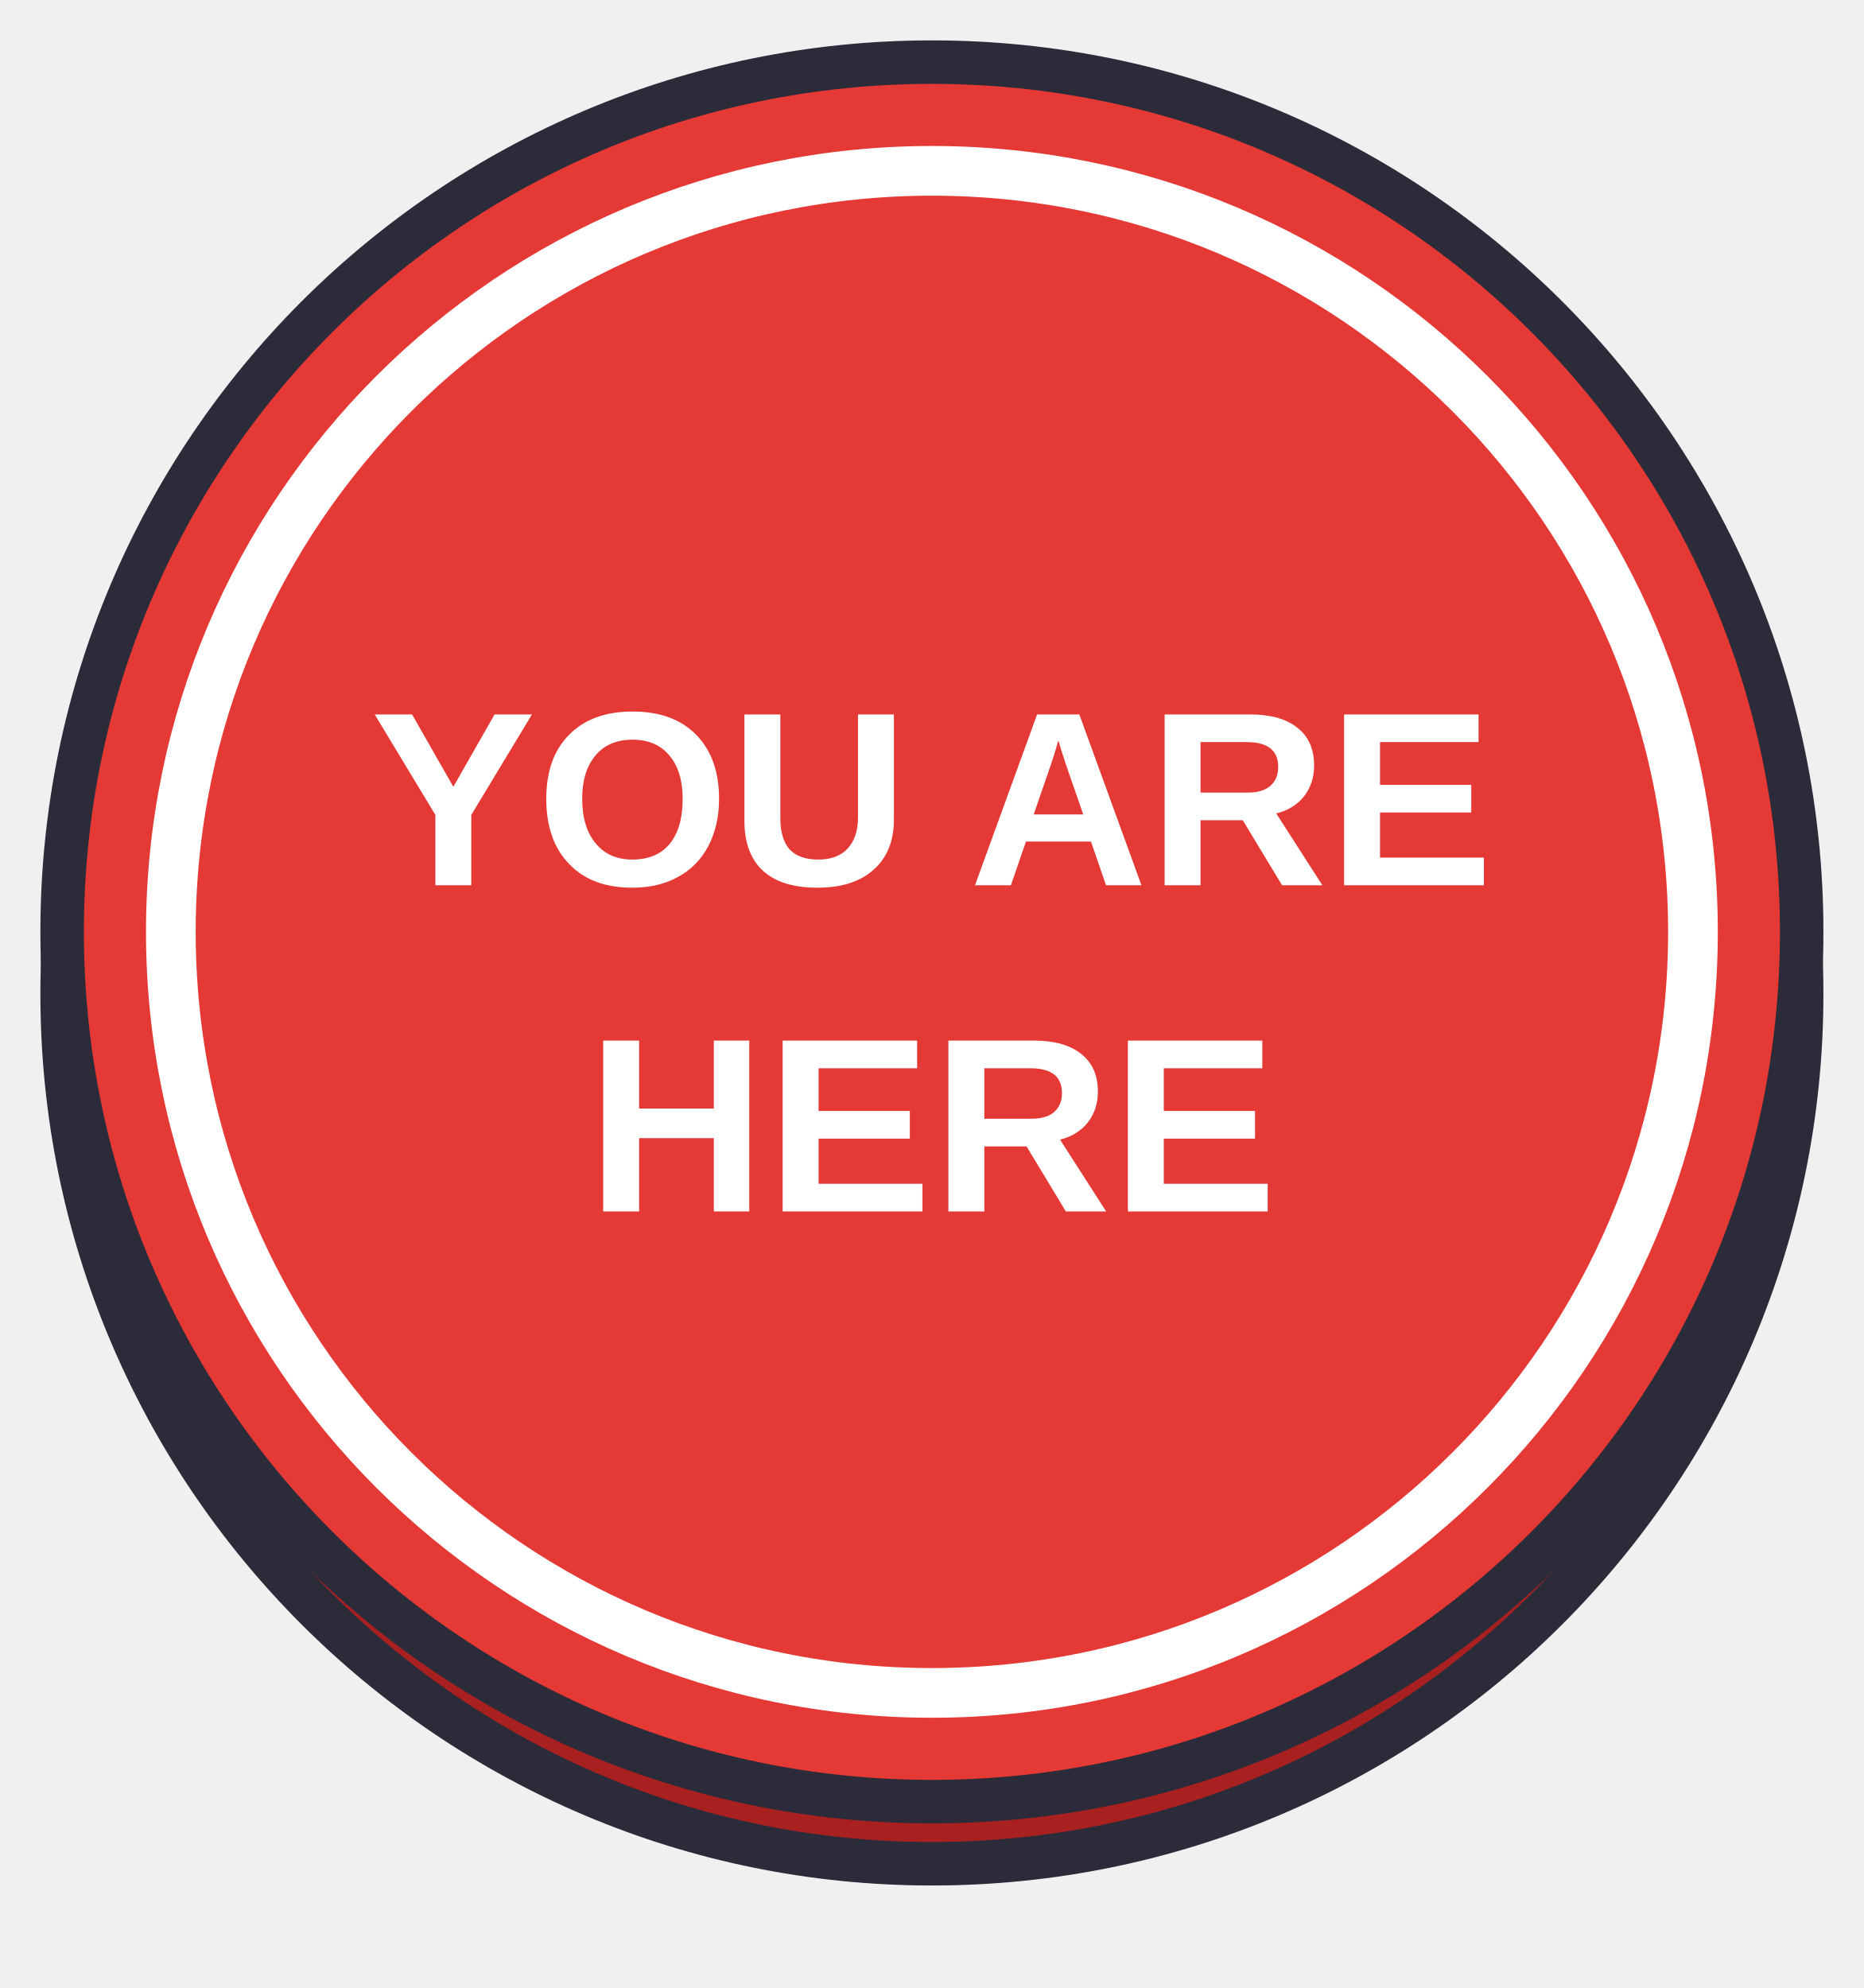
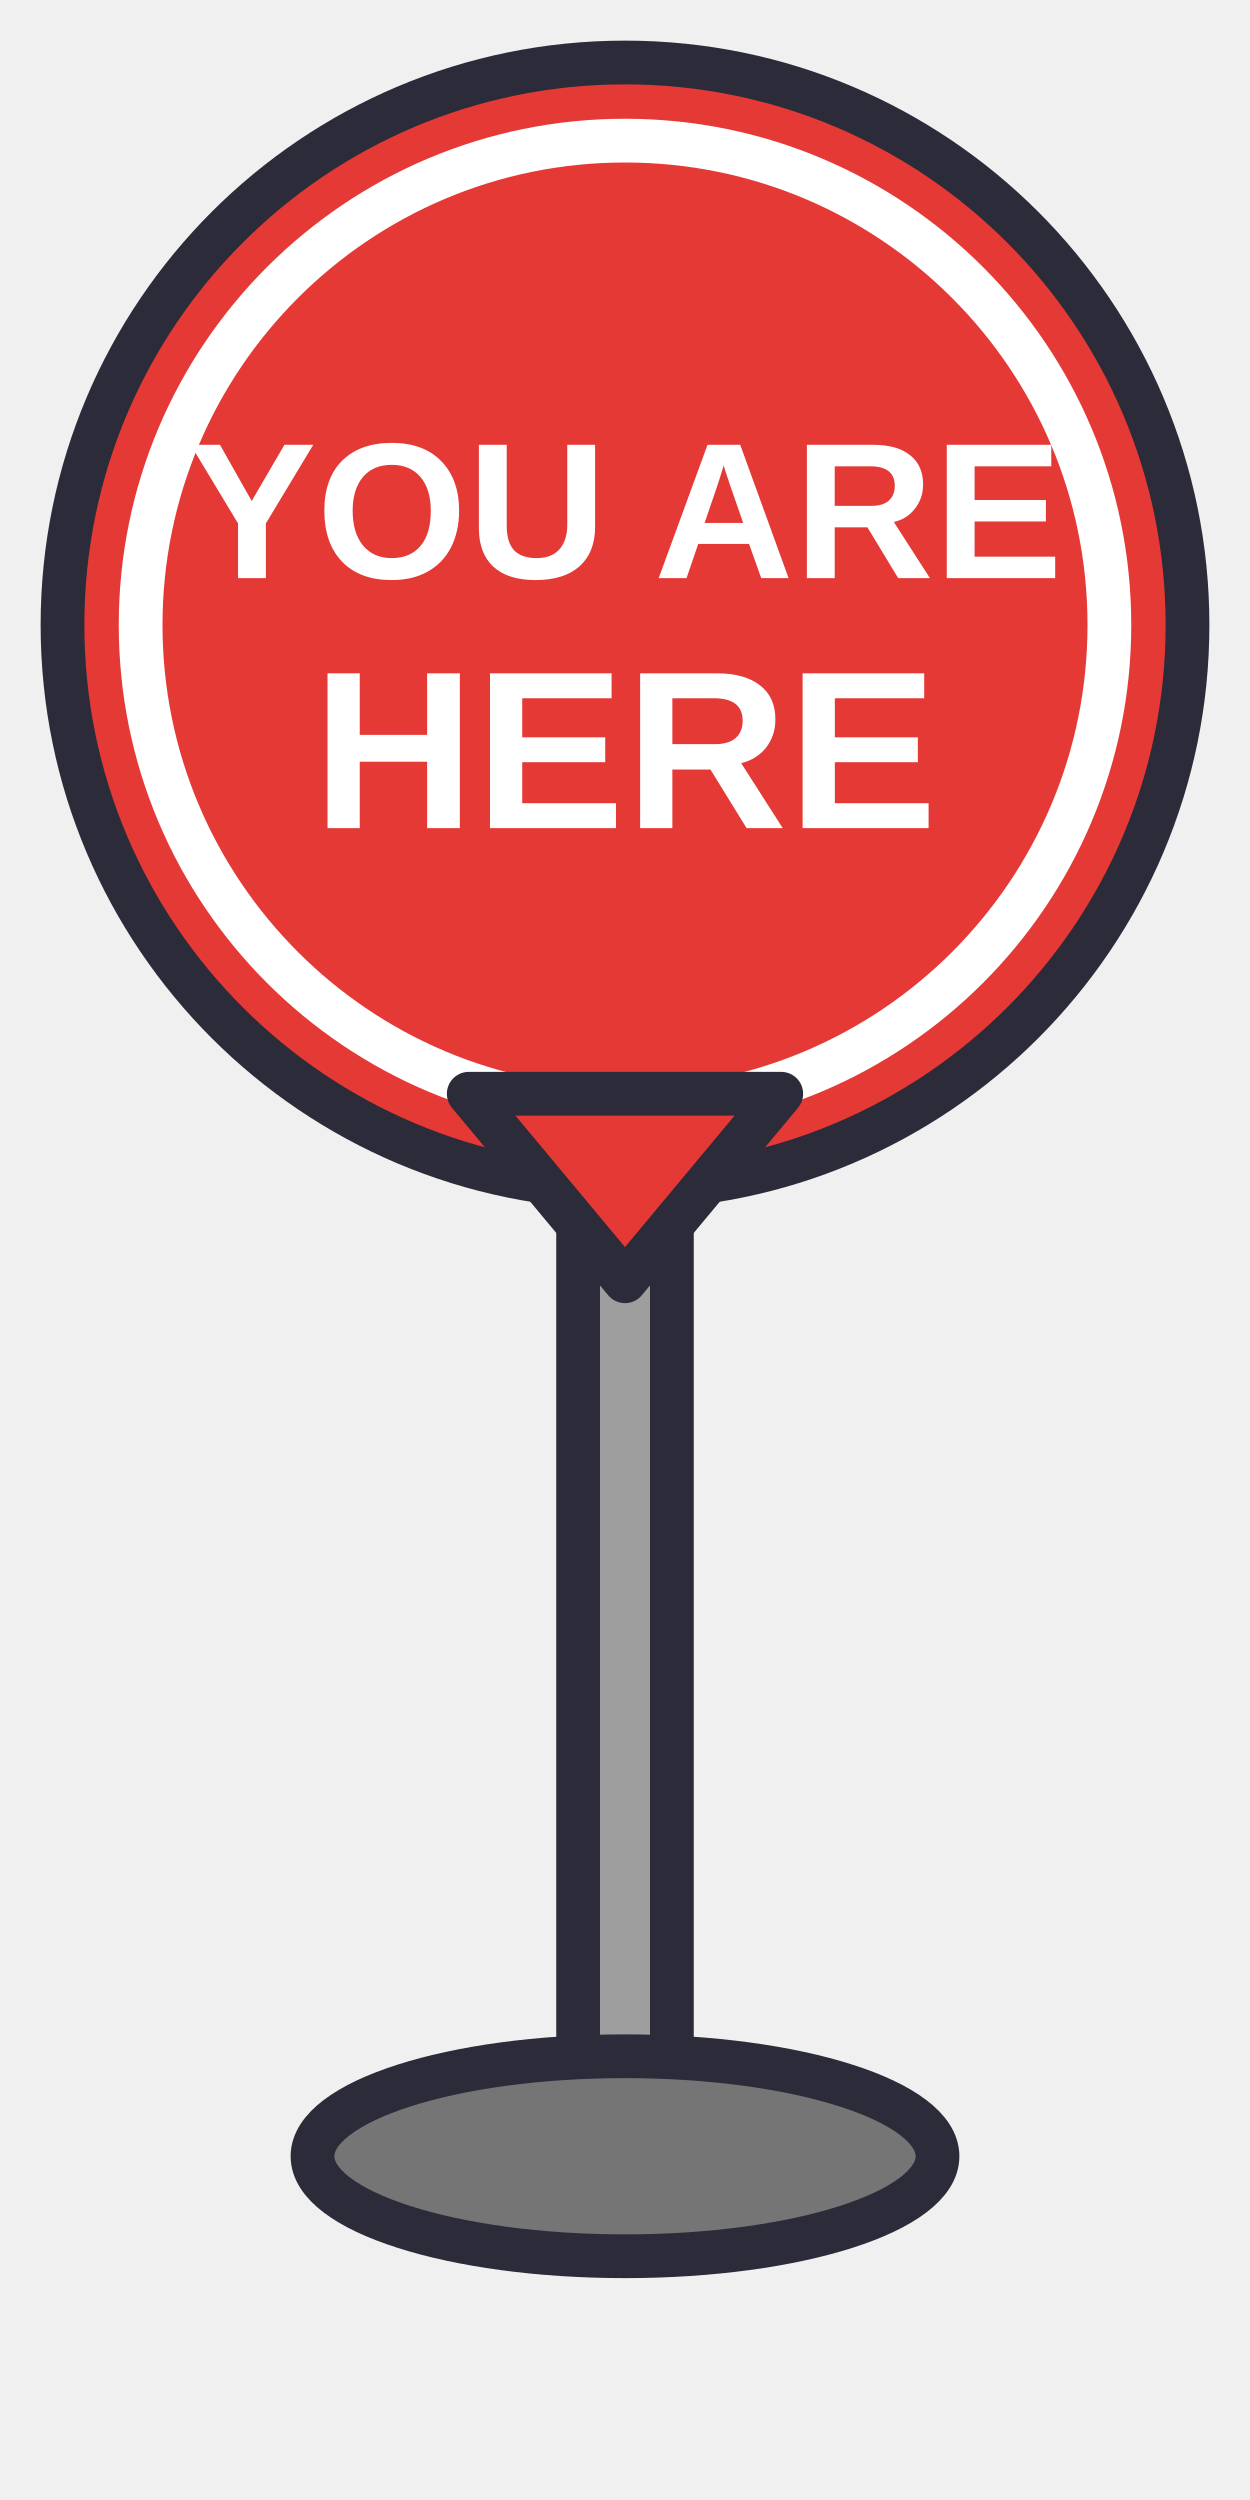
- <svg xmlns="http://www.w3.org/2000/svg" viewBox="2 2 60 64" width="60" height="64">
-   <circle cx="32" cy="34" r="28" fill="#a82020" stroke="#2b2b3a" stroke-width="1.4" stroke-linejoin="round" />
-   <circle cx="32" cy="32" r="28" fill="#e53935" stroke="#2b2b3a" stroke-width="1.4" stroke-linejoin="round" />
-   <circle cx="32" cy="32" r="24.5" fill="none" stroke="#fff" stroke-width="1.6" />
-   <text x="32" y="30.5" font-family="Arial, Helvetica, DejaVu Sans, sans-serif" font-weight="bold" font-size="8" fill="#fff" text-anchor="middle">YOU ARE</text>
-   <text x="32" y="41" font-family="Arial, Helvetica, DejaVu Sans, sans-serif" font-weight="bold" font-size="8" fill="#fff" text-anchor="middle">HERE</text>
+ <svg xmlns="http://www.w3.org/2000/svg" viewBox="12 0 40 80" width="40" height="80">
+   <rect x="30.5" y="36" width="3" height="32" fill="#9e9e9e" stroke="#2b2b3a" stroke-width="1.4" stroke-linejoin="round" />
+   <ellipse cx="32" cy="69" rx="10" ry="3.2" fill="#757575" stroke="#2b2b3a" stroke-width="1.4" stroke-linejoin="round" />
+   <circle cx="32" cy="20" r="18" fill="#e53935" stroke="#2b2b3a" stroke-width="1.4" stroke-linejoin="round" />
+   <circle cx="32" cy="20" r="15.5" fill="none" stroke="#fff" stroke-width="1.4" />
+   <text x="32" y="18.5" font-family="Arial, Helvetica, DejaVu Sans, sans-serif" font-weight="bold" font-size="6.2" fill="#fff" text-anchor="middle">YOU ARE</text>
+   <text x="32" y="26.5" font-family="Arial, Helvetica, DejaVu Sans, sans-serif" font-weight="bold" font-size="7.2" fill="#fff" text-anchor="middle">HERE</text>
+   <path d="M32,41 L27,35 L37,35 Z" fill="#e53935" stroke="#2b2b3a" stroke-width="1.4" stroke-linejoin="round" />
</svg>
